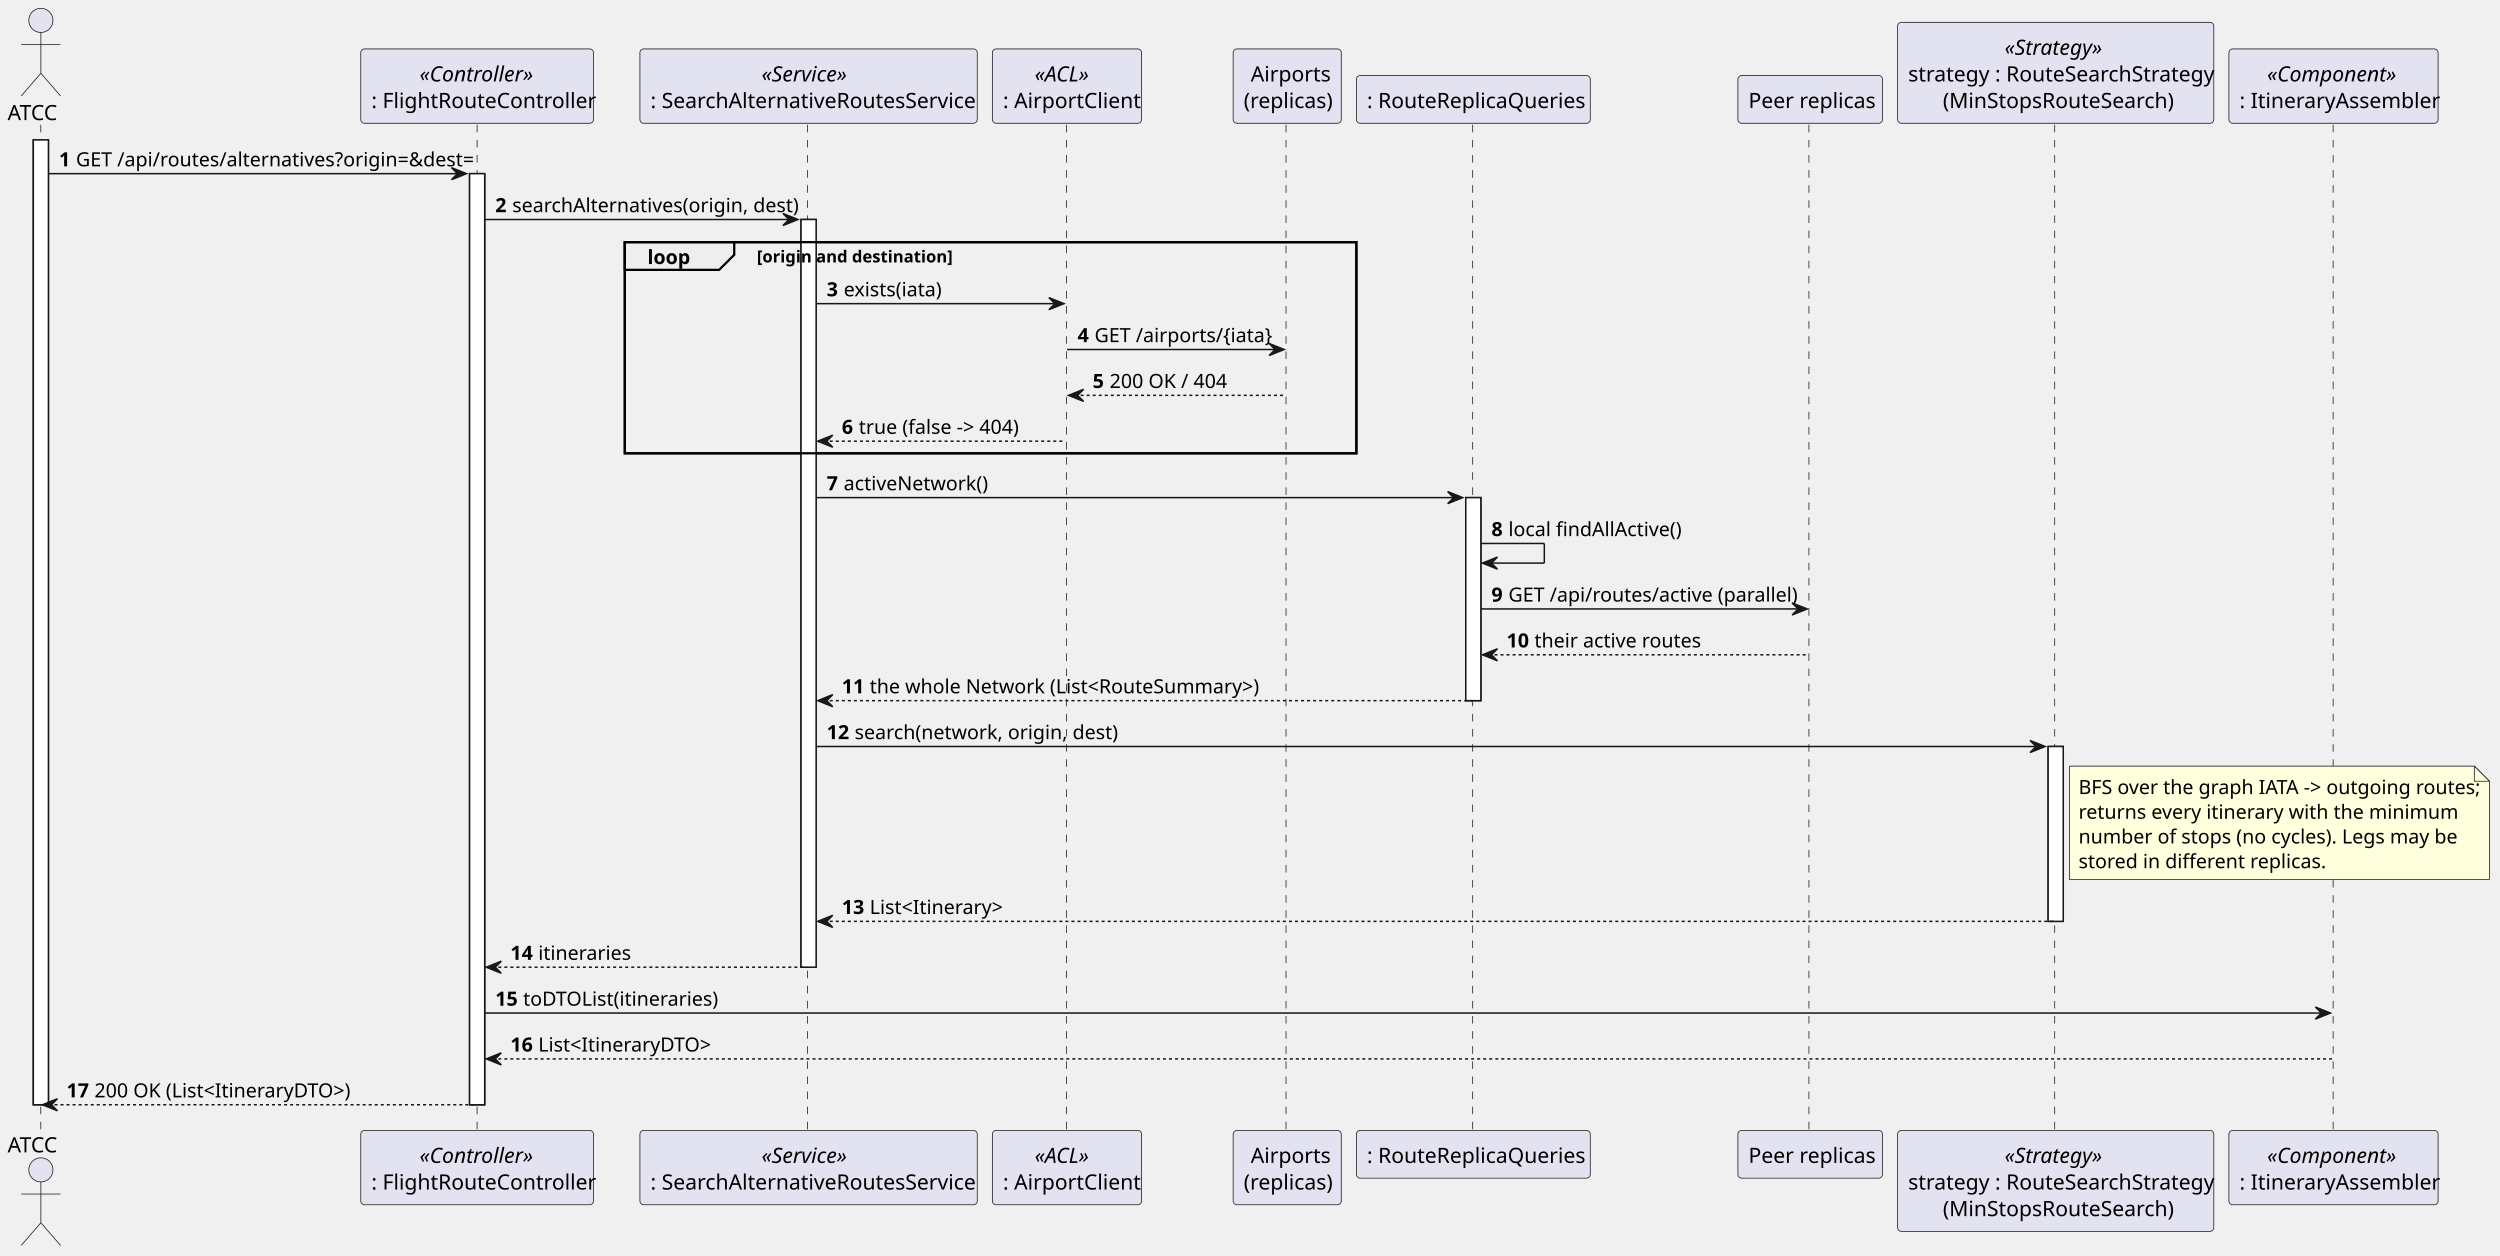
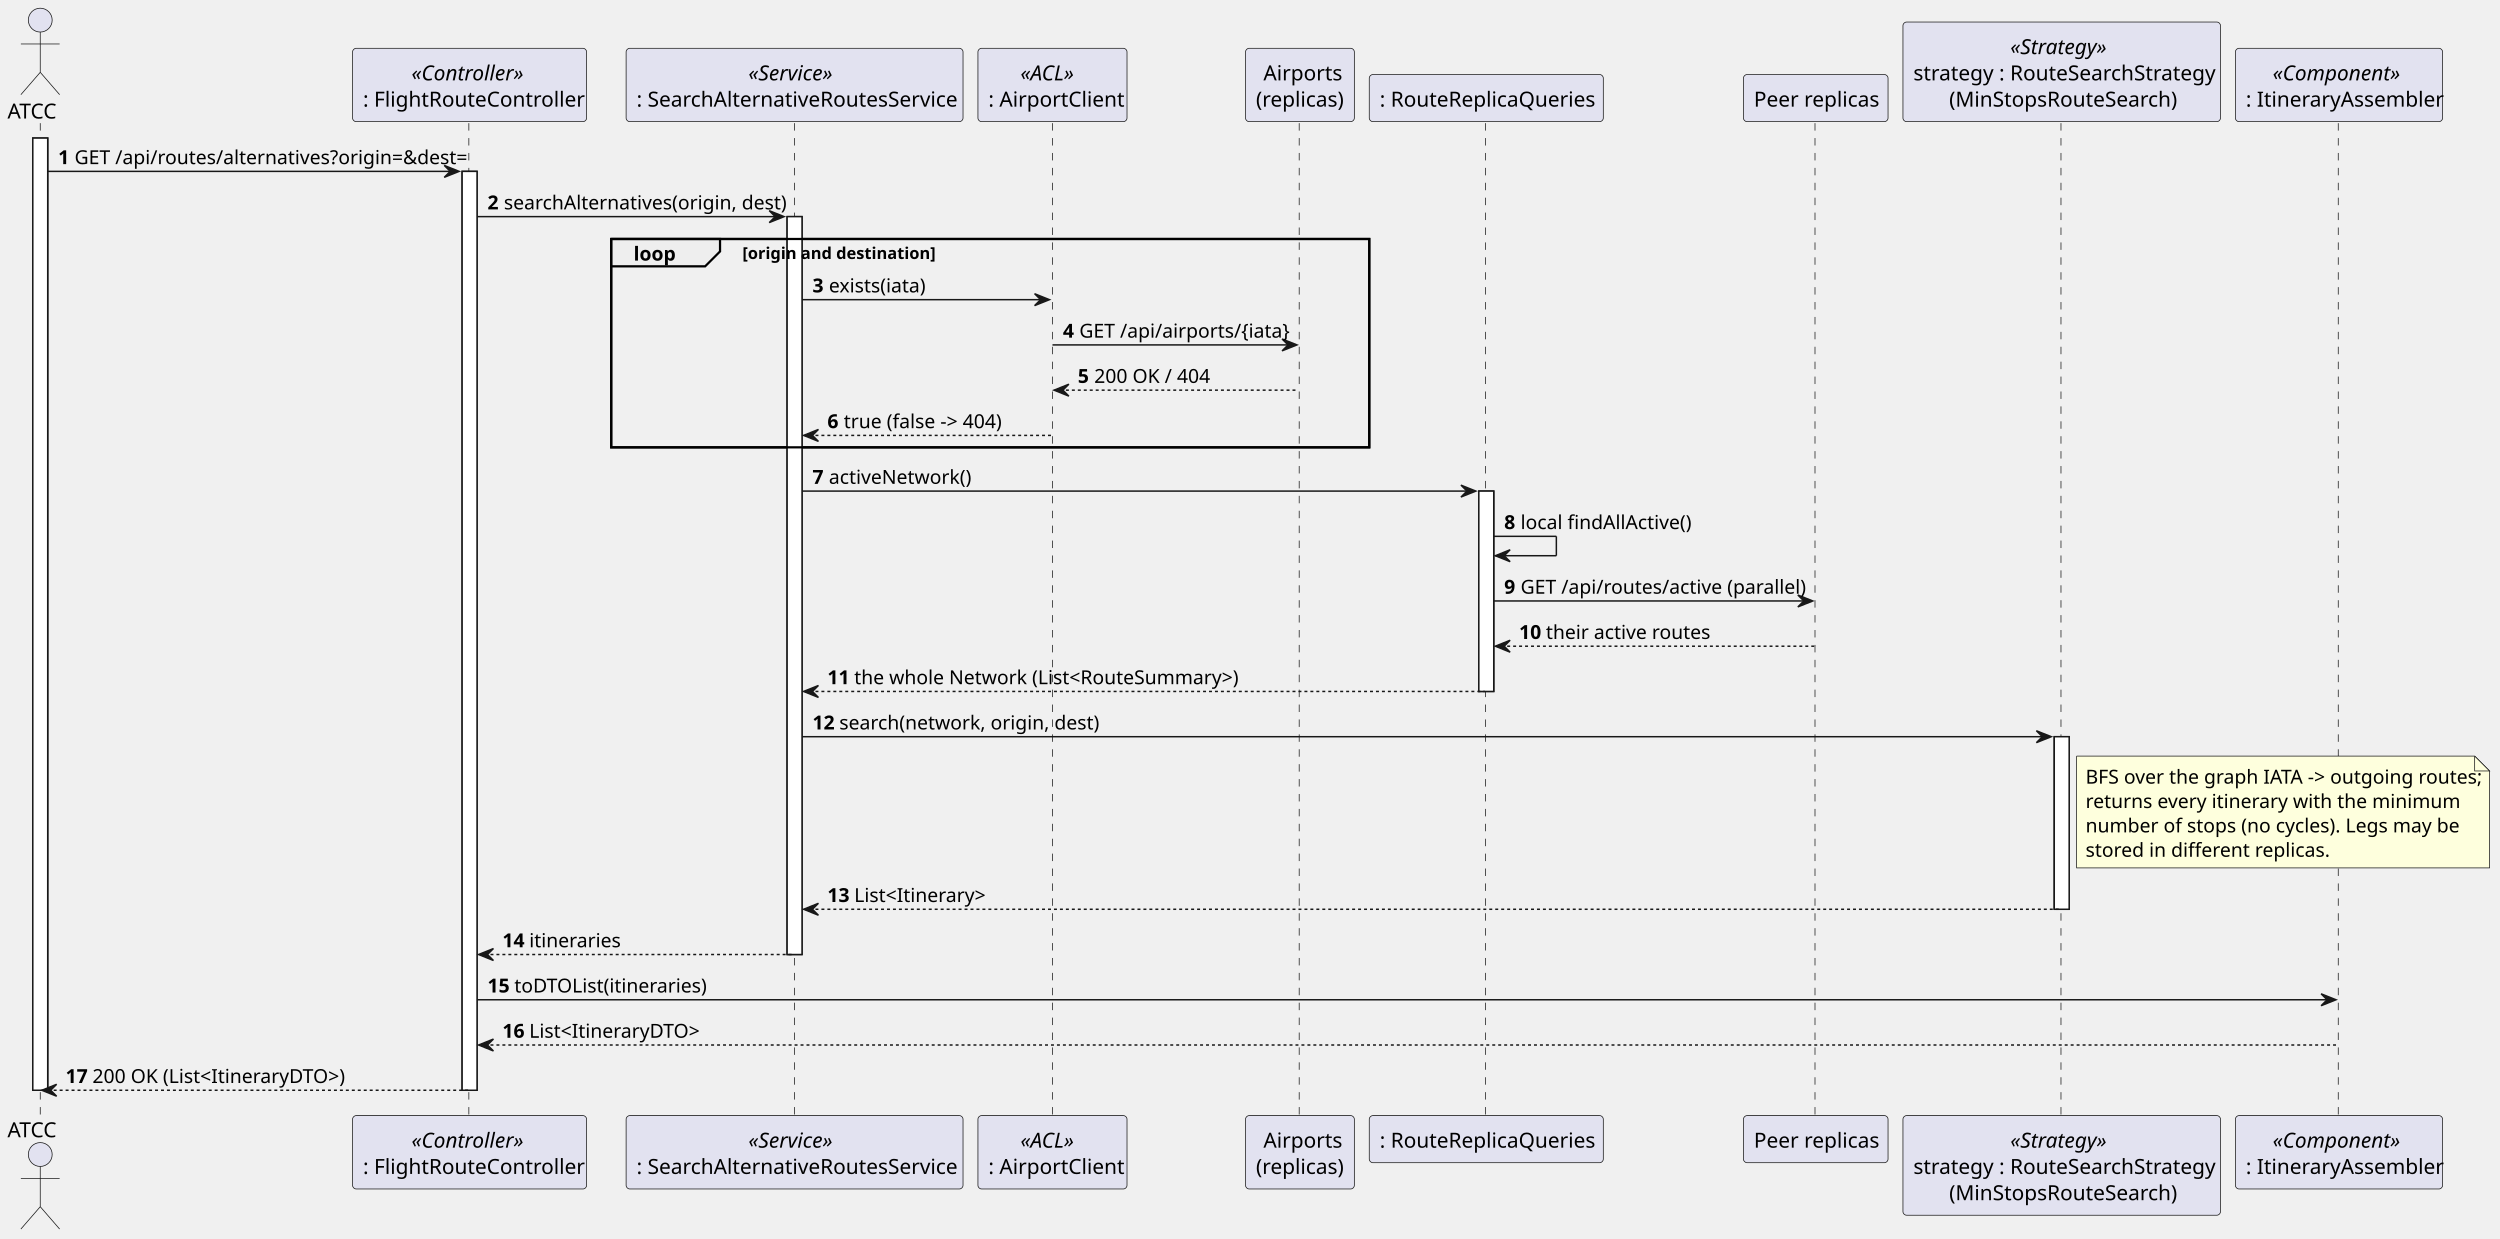
- <svg xmlns="http://www.w3.org/2000/svg" contentStyleType="text/css" data-diagram-type="SEQUENCE" height="831px" preserveAspectRatio="none" style="width:1655px;height:831px;background:#FFFFFF;" version="1.1" viewBox="0 0 1655 831" width="1655px" zoomAndPan="magnify">
+ <svg xmlns="http://www.w3.org/2000/svg" contentStyleType="text/css" height="831px" preserveAspectRatio="none" style="width:1677px;height:831px;background:#FFFFFF;" version="1.1" viewBox="0 0 1677 831" width="1677px" zoomAndPan="magnify">
  <defs />
  <g>
-     <g>
-       <rect fill="#FFFFFF" height="638.734" style="stroke:#181818;stroke-width:1;" width="10" x="22.055" y="92.609" />
-     </g>
-     <g>
-       <rect fill="#FFFFFF" height="616.383" style="stroke:#181818;stroke-width:1;" width="10" x="310.866" y="114.961" />
-     </g>
-     <g>
-       <rect fill="#FFFFFF" height="494.977" style="stroke:#181818;stroke-width:1;" width="10" x="530.284" y="145.312" />
-     </g>
-     <g>
-       <rect fill="#FFFFFF" height="134.406" style="stroke:#181818;stroke-width:1;" width="10" x="970.336" y="329.422" />
-     </g>
-     <g>
-       <rect fill="#FFFFFF" height="115.758" style="stroke:#181818;stroke-width:1;" width="10" x="1355.873" y="494.18" />
-     </g>
-     <rect fill="none" height="139.758" style="stroke:#000000;stroke-width:1.5;" width="484.29" x="413.622" y="160.312" />
-     <g>
-       <rect fill="#000000" fill-opacity="0" height="666.734" width="8" x="23.055" y="82.609" />
-       <line style="stroke:#181818;stroke-width:0.5;stroke-dasharray:5,5;" x1="27" x2="27" y1="82.609" y2="749.344" />
-     </g>
-     <g>
-       <rect fill="#000000" fill-opacity="0" height="666.734" width="8" x="311.866" y="82.609" />
-       <line style="stroke:#181818;stroke-width:0.5;stroke-dasharray:5,5;" x1="315.835" x2="315.835" y1="82.609" y2="749.344" />
-     </g>
-     <g>
-       <rect fill="#000000" fill-opacity="0" height="666.734" width="8" x="531.284" y="82.609" />
-       <line style="stroke:#181818;stroke-width:0.5;stroke-dasharray:5,5;" x1="534.622" x2="534.622" y1="82.609" y2="749.344" />
-     </g>
-     <g>
-       <rect fill="#000000" fill-opacity="0" height="666.734" width="8" x="702.349" y="82.609" />
-       <line style="stroke:#181818;stroke-width:0.5;stroke-dasharray:5,5;" x1="705.945" x2="705.945" y1="82.609" y2="749.344" />
-     </g>
-     <g>
-       <rect fill="#000000" fill-opacity="0" height="666.734" width="8" x="848.129" y="82.609" />
-       <line style="stroke:#181818;stroke-width:0.5;stroke-dasharray:5,5;" x1="851.347" x2="851.347" y1="82.609" y2="749.344" />
-     </g>
-     <g>
-       <rect fill="#000000" fill-opacity="0" height="666.734" width="8" x="971.336" y="82.609" />
-       <line style="stroke:#181818;stroke-width:0.5;stroke-dasharray:5,5;" x1="974.912" x2="974.912" y1="82.609" y2="749.344" />
-     </g>
-     <g>
-       <rect fill="#000000" fill-opacity="0" height="666.734" width="8" x="1194.359" y="82.609" />
-       <line style="stroke:#181818;stroke-width:0.5;stroke-dasharray:5,5;" x1="1197.508" x2="1197.508" y1="82.609" y2="749.344" />
-     </g>
-     <g>
-       <rect fill="#000000" fill-opacity="0" height="666.734" width="8" x="1356.873" y="82.609" />
-       <line style="stroke:#181818;stroke-width:0.5;stroke-dasharray:5,5;" x1="1360.211" x2="1360.211" y1="82.609" y2="749.344" />
-     </g>
-     <g>
-       <rect fill="#000000" fill-opacity="0" height="666.734" width="8" x="1540.775" y="82.609" />
-       <line style="stroke:#181818;stroke-width:0.5;stroke-dasharray:5,5;" x1="1544.534" x2="1544.534" y1="82.609" y2="749.344" />
-     </g>
-     <g class="participant participant-head" data-participant="ATCC">
-       <text fill="#000000" font-family="sans-serif" font-size="14" lengthAdjust="spacing" textLength="38.11" x="5" y="79.533">ATCC</text>
-       <ellipse cx="27.055" cy="13.5" fill="#E2E2F0" rx="8" ry="8" style="stroke:#181818;stroke-width:0.5;" />
-       <path d="M27.055,21.5 L27.055,48.5 M14.055,29.5 L40.055,29.5 M27.055,48.5 L14.055,63.5 M27.055,48.5 L40.055,63.5" fill="none" style="stroke:#181818;stroke-width:0.5;" />
-     </g>
-     <g class="participant participant-tail" data-participant="ATCC">
-       <text fill="#000000" font-family="sans-serif" font-size="14" lengthAdjust="spacing" textLength="38.11" x="5" y="762.877">ATCC</text>
-       <ellipse cx="27.055" cy="774.453" fill="#E2E2F0" rx="8" ry="8" style="stroke:#181818;stroke-width:0.5;" />
-       <path d="M27.055,782.453 L27.055,809.453 M14.055,790.453 L40.055,790.453 M27.055,809.453 L14.055,824.453 M27.055,809.453 L40.055,824.453" fill="none" style="stroke:#181818;stroke-width:0.5;" />
-     </g>
-     <g class="participant participant-head" data-participant="Ctrl">
-       <rect fill="#E2E2F0" height="49.219" rx="2.5" ry="2.5" style="stroke:#181818;stroke-width:0.5;" width="154.061" x="238.835" y="32.391" />
-       <text fill="#000000" font-family="sans-serif" font-size="14" font-style="italic" lengthAdjust="spacing" textLength="76.262" x="277.735" y="53.924">«Controller»</text>
-       <text fill="#000000" font-family="sans-serif" font-size="14" lengthAdjust="spacing" textLength="140.061" x="245.835" y="71.533">: FlightRouteController</text>
-     </g>
-     <g class="participant participant-tail" data-participant="Ctrl">
-       <rect fill="#E2E2F0" height="49.219" rx="2.5" ry="2.5" style="stroke:#181818;stroke-width:0.5;" width="154.061" x="238.835" y="748.344" />
-       <text fill="#000000" font-family="sans-serif" font-size="14" font-style="italic" lengthAdjust="spacing" textLength="76.262" x="277.735" y="769.877">«Controller»</text>
-       <text fill="#000000" font-family="sans-serif" font-size="14" lengthAdjust="spacing" textLength="140.061" x="245.835" y="787.486">: FlightRouteController</text>
-     </g>
-     <g class="participant participant-head" data-participant="Service">
-       <rect fill="#E2E2F0" height="49.219" rx="2.5" ry="2.5" style="stroke:#181818;stroke-width:0.5;" width="223.323" x="423.622" y="32.391" />
-       <text fill="#000000" font-family="sans-serif" font-size="14" font-style="italic" lengthAdjust="spacing" textLength="62.255" x="504.156" y="53.924">«Service»</text>
-       <text fill="#000000" font-family="sans-serif" font-size="14" lengthAdjust="spacing" textLength="209.323" x="430.622" y="71.533">: SearchAlternativeRoutesService</text>
-     </g>
-     <g class="participant participant-tail" data-participant="Service">
-       <rect fill="#E2E2F0" height="49.219" rx="2.5" ry="2.5" style="stroke:#181818;stroke-width:0.5;" width="223.323" x="423.622" y="748.344" />
-       <text fill="#000000" font-family="sans-serif" font-size="14" font-style="italic" lengthAdjust="spacing" textLength="62.255" x="504.156" y="769.877">«Service»</text>
-       <text fill="#000000" font-family="sans-serif" font-size="14" lengthAdjust="spacing" textLength="209.323" x="430.622" y="787.486">: SearchAlternativeRoutesService</text>
-     </g>
-     <g class="participant participant-head" data-participant="ApClient">
-       <rect fill="#E2E2F0" height="49.219" rx="2.5" ry="2.5" style="stroke:#181818;stroke-width:0.5;" width="98.807" x="656.945" y="32.391" />
-       <text fill="#000000" font-family="sans-serif" font-size="14" font-style="italic" lengthAdjust="spacing" textLength="42.807" x="684.945" y="53.924">«ACL»</text>
-       <text fill="#000000" font-family="sans-serif" font-size="14" lengthAdjust="spacing" textLength="84.807" x="663.945" y="71.533">: AirportClient</text>
-     </g>
-     <g class="participant participant-tail" data-participant="ApClient">
-       <rect fill="#E2E2F0" height="49.219" rx="2.5" ry="2.5" style="stroke:#181818;stroke-width:0.5;" width="98.807" x="656.945" y="748.344" />
-       <text fill="#000000" font-family="sans-serif" font-size="14" font-style="italic" lengthAdjust="spacing" textLength="42.807" x="684.945" y="769.877">«ACL»</text>
-       <text fill="#000000" font-family="sans-serif" font-size="14" lengthAdjust="spacing" textLength="84.807" x="663.945" y="787.486">: AirportClient</text>
-     </g>
-     <g class="participant participant-head" data-participant="AP">
-       <rect fill="#E2E2F0" height="49.219" rx="2.5" ry="2.5" style="stroke:#181818;stroke-width:0.5;" width="71.565" x="816.347" y="32.391" />
-       <text fill="#000000" font-family="sans-serif" font-size="14" lengthAdjust="spacing" textLength="48.234" x="828.012" y="53.924">Airports</text>
-       <text fill="#000000" font-family="sans-serif" font-size="14" lengthAdjust="spacing" textLength="57.565" x="823.347" y="71.533">(replicas)</text>
-     </g>
-     <g class="participant participant-tail" data-participant="AP">
-       <rect fill="#E2E2F0" height="49.219" rx="2.5" ry="2.5" style="stroke:#181818;stroke-width:0.5;" width="71.565" x="816.347" y="748.344" />
-       <text fill="#000000" font-family="sans-serif" font-size="14" lengthAdjust="spacing" textLength="48.234" x="828.012" y="769.877">Airports</text>
-       <text fill="#000000" font-family="sans-serif" font-size="14" lengthAdjust="spacing" textLength="57.565" x="823.347" y="787.486">(replicas)</text>
-     </g>
-     <g class="participant participant-head" data-participant="Routes">
-       <rect fill="#E2E2F0" height="31.609" rx="2.5" ry="2.5" style="stroke:#181818;stroke-width:0.5;" width="154.848" x="897.912" y="50" />
-       <text fill="#000000" font-family="sans-serif" font-size="14" lengthAdjust="spacing" textLength="140.848" x="904.912" y="71.533">: RouteReplicaQueries</text>
-     </g>
-     <g class="participant participant-tail" data-participant="Routes">
-       <rect fill="#E2E2F0" height="31.609" rx="2.5" ry="2.5" style="stroke:#181818;stroke-width:0.5;" width="154.848" x="897.912" y="748.344" />
-       <text fill="#000000" font-family="sans-serif" font-size="14" lengthAdjust="spacing" textLength="140.848" x="904.912" y="769.877">: RouteReplicaQueries</text>
-     </g>
-     <g class="participant participant-head" data-participant="Peers">
-       <rect fill="#E2E2F0" height="31.609" rx="2.5" ry="2.5" style="stroke:#181818;stroke-width:0.5;" width="95.703" x="1150.508" y="50" />
-       <text fill="#000000" font-family="sans-serif" font-size="14" lengthAdjust="spacing" textLength="81.703" x="1157.508" y="71.533">Peer replicas</text>
-     </g>
-     <g class="participant participant-tail" data-participant="Peers">
-       <rect fill="#E2E2F0" height="31.609" rx="2.5" ry="2.5" style="stroke:#181818;stroke-width:0.5;" width="95.703" x="1150.508" y="748.344" />
-       <text fill="#000000" font-family="sans-serif" font-size="14" lengthAdjust="spacing" textLength="81.703" x="1157.508" y="769.877">Peer replicas</text>
-     </g>
-     <g class="participant participant-head" data-participant="Strategy">
-       <rect fill="#E2E2F0" height="66.828" rx="2.5" ry="2.5" style="stroke:#181818;stroke-width:0.5;" width="209.323" x="1256.211" y="14.781" />
-       <text fill="#000000" font-family="sans-serif" font-size="14" font-style="italic" lengthAdjust="spacing" textLength="67.71" x="1327.018" y="36.315">«Strategy»</text>
-       <text fill="#000000" font-family="sans-serif" font-size="14" lengthAdjust="spacing" textLength="195.323" x="1263.211" y="53.924">strategy : RouteSearchStrategy</text>
-       <text fill="#000000" font-family="sans-serif" font-size="14" lengthAdjust="spacing" textLength="149.399" x="1286.173" y="71.533">(MinStopsRouteSearch)</text>
-     </g>
-     <g class="participant participant-tail" data-participant="Strategy">
-       <rect fill="#E2E2F0" height="66.828" rx="2.5" ry="2.5" style="stroke:#181818;stroke-width:0.5;" width="209.323" x="1256.211" y="748.344" />
-       <text fill="#000000" font-family="sans-serif" font-size="14" font-style="italic" lengthAdjust="spacing" textLength="67.71" x="1327.018" y="769.877">«Strategy»</text>
-       <text fill="#000000" font-family="sans-serif" font-size="14" lengthAdjust="spacing" textLength="195.323" x="1263.211" y="787.486">strategy : RouteSearchStrategy</text>
-       <text fill="#000000" font-family="sans-serif" font-size="14" lengthAdjust="spacing" textLength="149.399" x="1286.173" y="805.096">(MinStopsRouteSearch)</text>
-     </g>
-     <g class="participant participant-head" data-participant="Assembler">
-       <rect fill="#E2E2F0" height="49.219" rx="2.5" ry="2.5" style="stroke:#181818;stroke-width:0.5;" width="138.482" x="1475.534" y="32.391" />
-       <text fill="#000000" font-family="sans-serif" font-size="14" font-style="italic" lengthAdjust="spacing" textLength="87.951" x="1500.8" y="53.924">«Component»</text>
-       <text fill="#000000" font-family="sans-serif" font-size="14" lengthAdjust="spacing" textLength="124.482" x="1482.534" y="71.533">: ItineraryAssembler</text>
-     </g>
-     <g class="participant participant-tail" data-participant="Assembler">
-       <rect fill="#E2E2F0" height="49.219" rx="2.5" ry="2.5" style="stroke:#181818;stroke-width:0.5;" width="138.482" x="1475.534" y="748.344" />
-       <text fill="#000000" font-family="sans-serif" font-size="14" font-style="italic" lengthAdjust="spacing" textLength="87.951" x="1500.8" y="769.877">«Component»</text>
-       <text fill="#000000" font-family="sans-serif" font-size="14" lengthAdjust="spacing" textLength="124.482" x="1482.534" y="787.486">: ItineraryAssembler</text>
-     </g>
-     <g>
-       <rect fill="#FFFFFF" height="638.734" style="stroke:#181818;stroke-width:1;" width="10" x="22.055" y="92.609" />
-     </g>
-     <g>
-       <rect fill="#FFFFFF" height="616.383" style="stroke:#181818;stroke-width:1;" width="10" x="310.866" y="114.961" />
-     </g>
-     <g>
-       <rect fill="#FFFFFF" height="494.977" style="stroke:#181818;stroke-width:1;" width="10" x="530.284" y="145.312" />
-     </g>
-     <g>
-       <rect fill="#FFFFFF" height="134.406" style="stroke:#181818;stroke-width:1;" width="10" x="970.336" y="329.422" />
-     </g>
-     <g>
-       <rect fill="#FFFFFF" height="115.758" style="stroke:#181818;stroke-width:1;" width="10" x="1355.873" y="494.18" />
-     </g>
-     <g class="message" data-participant-1="ATCC" data-participant-2="Ctrl">
-       <polygon fill="#181818" points="298.866,110.961,308.866,114.961,298.866,118.961,302.866,114.961" style="stroke:#181818;stroke-width:1;" />
-       <line style="stroke:#181818;stroke-width:1;" x1="32.055" x2="304.866" y1="114.961" y2="114.961" />
-       <text fill="#000000" font-family="sans-serif" font-size="13" font-weight="bold" lengthAdjust="spacing" textLength="7.23" x="39.055" y="110.105">1</text>
-       <text fill="#000000" font-family="sans-serif" font-size="13" lengthAdjust="spacing" textLength="248.581" x="50.285" y="110.105">GET /api/routes/alternatives?origin=&amp;dest=</text>
-     </g>
-     <g class="message" data-participant-1="Ctrl" data-participant-2="Service">
-       <polygon fill="#181818" points="518.284,141.312,528.284,145.312,518.284,149.312,522.284,145.312" style="stroke:#181818;stroke-width:1;" />
-       <line style="stroke:#181818;stroke-width:1;" x1="320.866" x2="524.284" y1="145.312" y2="145.312" />
-       <text fill="#000000" font-family="sans-serif" font-size="13" font-weight="bold" lengthAdjust="spacing" textLength="7.23" x="327.866" y="140.456">2</text>
-       <text fill="#000000" font-family="sans-serif" font-size="13" lengthAdjust="spacing" textLength="179.188" x="339.096" y="140.456">searchAlternatives(origin, dest)</text>
-     </g>
-     <path d="M413.622,160.312 L486.057,160.312 L486.057,168.664 L476.057,178.664 L413.622,178.664 L413.622,160.312" fill="#EEEEEE" style="stroke:#000000;stroke-width:1.5;" />
-     <rect fill="none" height="139.758" style="stroke:#000000;stroke-width:1.5;" width="484.29" x="413.622" y="160.312" />
-     <text fill="#000000" font-family="sans-serif" font-size="13" font-weight="bold" lengthAdjust="spacing" textLength="27.435" x="428.622" y="174.808">loop</text>
-     <text fill="#000000" font-family="sans-serif" font-size="11" font-weight="bold" lengthAdjust="spacing" textLength="122.214" x="501.057" y="173.731">[origin and destination]</text>
-     <g class="message" data-participant-1="Service" data-participant-2="ApClient">
-       <polygon fill="#181818" points="694.349,197.016,704.349,201.016,694.349,205.016,698.349,201.016" style="stroke:#181818;stroke-width:1;" />
-       <line style="stroke:#181818;stroke-width:1;" x1="540.284" x2="700.349" y1="201.016" y2="201.016" />
-       <text fill="#000000" font-family="sans-serif" font-size="13" font-weight="bold" lengthAdjust="spacing" textLength="7.23" x="547.284" y="196.159">3</text>
-       <text fill="#000000" font-family="sans-serif" font-size="13" lengthAdjust="spacing" textLength="62.848" x="558.514" y="196.159">exists(iata)</text>
-     </g>
-     <g class="message" data-participant-1="ApClient" data-participant-2="AP">
-       <polygon fill="#181818" points="840.129,227.367,850.129,231.367,840.129,235.367,844.129,231.367" style="stroke:#181818;stroke-width:1;" />
-       <line style="stroke:#181818;stroke-width:1;" x1="706.349" x2="846.129" y1="231.367" y2="231.367" />
-       <text fill="#000000" font-family="sans-serif" font-size="13" font-weight="bold" lengthAdjust="spacing" textLength="7.23" x="713.349" y="226.511">4</text>
-       <text fill="#000000" font-family="sans-serif" font-size="13" lengthAdjust="spacing" textLength="110.551" x="724.579" y="226.511">GET /airports/{iata}</text>
-     </g>
-     <g class="message" data-participant-1="AP" data-participant-2="ApClient">
-       <polygon fill="#181818" points="717.349,257.719,707.349,261.719,717.349,265.719,713.349,261.719" style="stroke:#181818;stroke-width:1;" />
-       <line style="stroke:#181818;stroke-width:1;stroke-dasharray:2,2;" x1="711.349" x2="851.129" y1="261.719" y2="261.719" />
-       <text fill="#000000" font-family="sans-serif" font-size="13" font-weight="bold" lengthAdjust="spacing" textLength="7.23" x="723.349" y="256.862">5</text>
-       <text fill="#000000" font-family="sans-serif" font-size="13" lengthAdjust="spacing" textLength="76.61" x="734.579" y="256.862">200 OK / 404</text>
-     </g>
-     <g class="message" data-participant-1="ApClient" data-participant-2="Service">
-       <polygon fill="#181818" points="551.284,288.07,541.284,292.07,551.284,296.07,547.284,292.07" style="stroke:#181818;stroke-width:1;" />
-       <line style="stroke:#181818;stroke-width:1;stroke-dasharray:2,2;" x1="545.284" x2="705.349" y1="292.07" y2="292.07" />
-       <text fill="#000000" font-family="sans-serif" font-size="13" font-weight="bold" lengthAdjust="spacing" textLength="7.23" x="557.284" y="287.214">6</text>
-       <text fill="#000000" font-family="sans-serif" font-size="13" lengthAdjust="spacing" textLength="102.965" x="568.514" y="287.214">true (false -&gt; 404)</text>
-     </g>
-     <g class="message" data-participant-1="Service" data-participant-2="Routes">
-       <polygon fill="#181818" points="958.336,325.422,968.336,329.422,958.336,333.422,962.336,329.422" style="stroke:#181818;stroke-width:1;" />
-       <line style="stroke:#181818;stroke-width:1;" x1="540.284" x2="964.336" y1="329.422" y2="329.422" />
-       <text fill="#000000" font-family="sans-serif" font-size="13" font-weight="bold" lengthAdjust="spacing" textLength="7.23" x="547.284" y="324.565">7</text>
-       <text fill="#000000" font-family="sans-serif" font-size="13" lengthAdjust="spacing" textLength="90.295" x="558.514" y="324.565">activeNetwork()</text>
-     </g>
-     <g class="message" data-participant-1="Routes" data-participant-2="Routes">
-       <line style="stroke:#181818;stroke-width:1;" x1="980.336" x2="1022.336" y1="359.773" y2="359.773" />
-       <line style="stroke:#181818;stroke-width:1;" x1="1022.336" x2="1022.336" y1="359.773" y2="372.773" />
-       <line style="stroke:#181818;stroke-width:1;" x1="981.336" x2="1022.336" y1="372.773" y2="372.773" />
-       <polygon fill="#181818" points="991.336,368.773,981.336,372.773,991.336,376.773,987.336,372.773" style="stroke:#181818;stroke-width:1;" />
-       <text fill="#000000" font-family="sans-serif" font-size="13" font-weight="bold" lengthAdjust="spacing" textLength="7.23" x="987.336" y="354.917">8</text>
-       <text fill="#000000" font-family="sans-serif" font-size="13" lengthAdjust="spacing" textLength="109.814" x="998.566" y="354.917">local findAllActive()</text>
-     </g>
-     <g class="message" data-participant-1="Routes" data-participant-2="Peers">
-       <polygon fill="#181818" points="1186.359,399.125,1196.359,403.125,1186.359,407.125,1190.359,403.125" style="stroke:#181818;stroke-width:1;" />
-       <line style="stroke:#181818;stroke-width:1;" x1="980.336" x2="1192.359" y1="403.125" y2="403.125" />
-       <text fill="#000000" font-family="sans-serif" font-size="13" font-weight="bold" lengthAdjust="spacing" textLength="7.23" x="987.336" y="398.269">9</text>
-       <text fill="#000000" font-family="sans-serif" font-size="13" lengthAdjust="spacing" textLength="182.793" x="998.566" y="398.269">GET /api/routes/active (parallel)</text>
-     </g>
-     <g class="message" data-participant-1="Peers" data-participant-2="Routes">
-       <polygon fill="#181818" points="991.336,429.477,981.336,433.477,991.336,437.477,987.336,433.477" style="stroke:#181818;stroke-width:1;" />
-       <line style="stroke:#181818;stroke-width:1;stroke-dasharray:2,2;" x1="985.336" x2="1197.359" y1="433.477" y2="433.477" />
-       <text fill="#000000" font-family="sans-serif" font-size="13" font-weight="bold" lengthAdjust="spacing" textLength="14.46" x="997.336" y="428.62">10</text>
-       <text fill="#000000" font-family="sans-serif" font-size="13" lengthAdjust="spacing" textLength="102.603" x="1015.796" y="428.62">their active routes</text>
-     </g>
-     <g class="message" data-participant-1="Routes" data-participant-2="Service">
-       <polygon fill="#181818" points="551.284,459.828,541.284,463.828,551.284,467.828,547.284,463.828" style="stroke:#181818;stroke-width:1;" />
-       <line style="stroke:#181818;stroke-width:1;stroke-dasharray:2,2;" x1="545.284" x2="974.336" y1="463.828" y2="463.828" />
-       <text fill="#000000" font-family="sans-serif" font-size="13" font-weight="bold" lengthAdjust="spacing" textLength="14.46" x="557.284" y="458.972">11</text>
-       <text fill="#000000" font-family="sans-serif" font-size="13" lengthAdjust="spacing" textLength="244.931" x="575.744" y="458.972">the whole Network (List&lt;RouteSummary&gt;)</text>
-     </g>
-     <g class="message" data-participant-1="Service" data-participant-2="Strategy">
-       <polygon fill="#181818" points="1343.873,490.18,1353.873,494.18,1343.873,498.18,1347.873,494.18" style="stroke:#181818;stroke-width:1;" />
-       <line style="stroke:#181818;stroke-width:1;" x1="540.284" x2="1349.873" y1="494.18" y2="494.18" />
-       <text fill="#000000" font-family="sans-serif" font-size="13" font-weight="bold" lengthAdjust="spacing" textLength="14.46" x="547.284" y="489.323">12</text>
-       <text fill="#000000" font-family="sans-serif" font-size="13" lengthAdjust="spacing" textLength="164.011" x="565.744" y="489.323">search(network, origin, dest)</text>
-     </g>
-     <path d="M1370,507.18 L1370,582.18 L1648,582.18 L1648,517.18 L1638,507.18 L1370,507.18" fill="#FEFFDD" style="stroke:#181818;stroke-width:0.5;" />
-     <path d="M1638,507.18 L1638,517.18 L1648,517.18 L1638,507.18" fill="#FEFFDD" style="stroke:#181818;stroke-width:0.5;" />
-     <text fill="#000000" font-family="sans-serif" font-size="13" lengthAdjust="spacing" textLength="257.613" x="1376" y="525.675">BFS over the graph IATA -&gt; outgoing routes;</text>
-     <text fill="#000000" font-family="sans-serif" font-size="13" lengthAdjust="spacing" textLength="230.458" x="1376" y="542.026">returns every itinerary with the minimum</text>
-     <text fill="#000000" font-family="sans-serif" font-size="13" lengthAdjust="spacing" textLength="241.332" x="1376" y="558.378">number of stops (no cycles). Legs may be</text>
-     <text fill="#000000" font-family="sans-serif" font-size="13" lengthAdjust="spacing" textLength="152.464" x="1376" y="574.73">stored in different replicas.</text>
-     <g class="message" data-participant-1="Strategy" data-participant-2="Service">
-       <polygon fill="#181818" points="551.284,605.938,541.284,609.938,551.284,613.938,547.284,609.938" style="stroke:#181818;stroke-width:1;" />
-       <line style="stroke:#181818;stroke-width:1;stroke-dasharray:2,2;" x1="545.284" x2="1359.873" y1="609.938" y2="609.938" />
-       <text fill="#000000" font-family="sans-serif" font-size="13" font-weight="bold" lengthAdjust="spacing" textLength="14.46" x="557.284" y="605.081">13</text>
-       <text fill="#000000" font-family="sans-serif" font-size="13" lengthAdjust="spacing" textLength="82.374" x="575.744" y="605.081">List&lt;Itinerary&gt;</text>
-     </g>
-     <g class="message" data-participant-1="Service" data-participant-2="Ctrl">
-       <polygon fill="#181818" points="331.866,636.289,321.866,640.289,331.866,644.289,327.866,640.289" style="stroke:#181818;stroke-width:1;" />
-       <line style="stroke:#181818;stroke-width:1;stroke-dasharray:2,2;" x1="325.866" x2="534.284" y1="640.289" y2="640.289" />
-       <text fill="#000000" font-family="sans-serif" font-size="13" font-weight="bold" lengthAdjust="spacing" textLength="14.46" x="337.866" y="635.433">14</text>
-       <text fill="#000000" font-family="sans-serif" font-size="13" lengthAdjust="spacing" textLength="56.355" x="356.326" y="635.433">itineraries</text>
-     </g>
-     <g class="message" data-participant-1="Ctrl" data-participant-2="Assembler">
-       <polygon fill="#181818" points="1532.775,666.641,1542.775,670.641,1532.775,674.641,1536.775,670.641" style="stroke:#181818;stroke-width:1;" />
-       <line style="stroke:#181818;stroke-width:1;" x1="320.866" x2="1538.775" y1="670.641" y2="670.641" />
-       <text fill="#000000" font-family="sans-serif" font-size="13" font-weight="bold" lengthAdjust="spacing" textLength="14.46" x="327.866" y="665.784">15</text>
-       <text fill="#000000" font-family="sans-serif" font-size="13" lengthAdjust="spacing" textLength="123.525" x="346.326" y="665.784">toDTOList(itineraries)</text>
-     </g>
-     <g class="message" data-participant-1="Assembler" data-participant-2="Ctrl">
-       <polygon fill="#181818" points="331.866,696.992,321.866,700.992,331.866,704.992,327.866,700.992" style="stroke:#181818;stroke-width:1;" />
-       <line style="stroke:#181818;stroke-width:1;stroke-dasharray:2,2;" x1="325.866" x2="1543.775" y1="700.992" y2="700.992" />
-       <text fill="#000000" font-family="sans-serif" font-size="13" font-weight="bold" lengthAdjust="spacing" textLength="14.46" x="337.866" y="696.136">16</text>
-       <text fill="#000000" font-family="sans-serif" font-size="13" lengthAdjust="spacing" textLength="109.814" x="356.326" y="696.136">List&lt;ItineraryDTO&gt;</text>
-     </g>
-     <g class="message" data-participant-1="Ctrl" data-participant-2="ATCC">
-       <polygon fill="#181818" points="38.055,727.344,28.055,731.344,38.055,735.344,34.055,731.344" style="stroke:#181818;stroke-width:1;" />
-       <line style="stroke:#181818;stroke-width:1;stroke-dasharray:2,2;" x1="32.055" x2="314.866" y1="731.344" y2="731.344" />
-       <text fill="#000000" font-family="sans-serif" font-size="13" font-weight="bold" lengthAdjust="spacing" textLength="14.46" x="44.055" y="726.487">17</text>
-       <text fill="#000000" font-family="sans-serif" font-size="13" lengthAdjust="spacing" textLength="166.169" x="62.515" y="726.487">200 OK (List&lt;ItineraryDTO&gt;)</text>
-     </g>
+     <rect fill="#FFFFFF" height="638.734" style="stroke:#181818;stroke-width:1.0;" width="10" x="22" y="92.609" />
+     <rect fill="#FFFFFF" height="616.383" style="stroke:#181818;stroke-width:1.0;" width="10" x="310" y="114.961" />
+     <rect fill="#FFFFFF" height="494.977" style="stroke:#181818;stroke-width:1.0;" width="10" x="528" y="145.312" />
+     <rect fill="#FFFFFF" height="134.406" style="stroke:#181818;stroke-width:1.0;" width="10" x="992" y="329.422" />
+     <rect fill="#FFFFFF" height="115.758" style="stroke:#181818;stroke-width:1.0;" width="10" x="1378" y="494.18" />
+     <rect fill="none" height="139.758" style="stroke:#000000;stroke-width:1.5;" width="508.5" x="410" y="160.312" />
+     <line style="stroke:#181818;stroke-width:0.5;stroke-dasharray:5.0,5.0;" x1="27" x2="27" y1="82.609" y2="749.344" />
+     <line style="stroke:#181818;stroke-width:0.5;stroke-dasharray:5.0,5.0;" x1="314.5" x2="314.5" y1="82.609" y2="749.344" />
+     <line style="stroke:#181818;stroke-width:0.5;stroke-dasharray:5.0,5.0;" x1="533" x2="533" y1="82.609" y2="749.344" />
+     <line style="stroke:#181818;stroke-width:0.5;stroke-dasharray:5.0,5.0;" x1="706" x2="706" y1="82.609" y2="749.344" />
+     <line style="stroke:#181818;stroke-width:0.5;stroke-dasharray:5.0,5.0;" x1="871.5" x2="871.5" y1="82.609" y2="749.344" />
+     <line style="stroke:#181818;stroke-width:0.5;stroke-dasharray:5.0,5.0;" x1="996.5" x2="996.5" y1="82.609" y2="749.344" />
+     <line style="stroke:#181818;stroke-width:0.5;stroke-dasharray:5.0,5.0;" x1="1217.5" x2="1217.5" y1="82.609" y2="749.344" />
+     <line style="stroke:#181818;stroke-width:0.5;stroke-dasharray:5.0,5.0;" x1="1382.5" x2="1382.5" y1="82.609" y2="749.344" />
+     <line style="stroke:#181818;stroke-width:0.5;stroke-dasharray:5.0,5.0;" x1="1568.5" x2="1568.5" y1="82.609" y2="749.344" />
+     <text fill="#000000" font-family="sans-serif" font-size="14" lengthAdjust="spacing" textLength="38" x="5" y="79.533">ATCC</text>
+     <ellipse cx="27" cy="13.5" fill="#E2E2F0" rx="8" ry="8" style="stroke:#181818;stroke-width:0.5;" />
+     <path d="M27,21.5 L27,48.5 M14,29.5 L40,29.5 M27,48.5 L14,63.5 M27,48.5 L40,63.5 " fill="none" style="stroke:#181818;stroke-width:0.5;" />
+     <text fill="#000000" font-family="sans-serif" font-size="14" lengthAdjust="spacing" textLength="38" x="5" y="762.877">ATCC</text>
+     <ellipse cx="27" cy="774.453" fill="#E2E2F0" rx="8" ry="8" style="stroke:#181818;stroke-width:0.5;" />
+     <path d="M27,782.453 L27,809.453 M14,790.453 L40,790.453 M27,809.453 L14,824.453 M27,809.453 L40,824.453 " fill="none" style="stroke:#181818;stroke-width:0.5;" />
+     <rect fill="#E2E2F0" height="49.219" rx="2.5" ry="2.5" style="stroke:#181818;stroke-width:0.5;" width="157" x="236.5" y="32.391" />
+     <text fill="#000000" font-family="sans-serif" font-size="14" font-style="italic" lengthAdjust="spacing" textLength="78" x="276" y="53.924">«Controller»</text>
+     <text fill="#000000" font-family="sans-serif" font-size="14" lengthAdjust="spacing" textLength="143" x="243.5" y="71.533">: FlightRouteController</text>
+     <rect fill="#E2E2F0" height="49.219" rx="2.5" ry="2.5" style="stroke:#181818;stroke-width:0.5;" width="157" x="236.5" y="748.344" />
+     <text fill="#000000" font-family="sans-serif" font-size="14" font-style="italic" lengthAdjust="spacing" textLength="78" x="276" y="769.877">«Controller»</text>
+     <text fill="#000000" font-family="sans-serif" font-size="14" lengthAdjust="spacing" textLength="143" x="243.5" y="787.486">: FlightRouteController</text>
+     <rect fill="#E2E2F0" height="49.219" rx="2.5" ry="2.5" style="stroke:#181818;stroke-width:0.5;" width="226" x="420" y="32.391" />
+     <text fill="#000000" font-family="sans-serif" font-size="14" font-style="italic" lengthAdjust="spacing" textLength="62" x="502" y="53.924">«Service»</text>
+     <text fill="#000000" font-family="sans-serif" font-size="14" lengthAdjust="spacing" textLength="212" x="427" y="71.533">: SearchAlternativeRoutesService</text>
+     <rect fill="#E2E2F0" height="49.219" rx="2.5" ry="2.5" style="stroke:#181818;stroke-width:0.5;" width="226" x="420" y="748.344" />
+     <text fill="#000000" font-family="sans-serif" font-size="14" font-style="italic" lengthAdjust="spacing" textLength="62" x="502" y="769.877">«Service»</text>
+     <text fill="#000000" font-family="sans-serif" font-size="14" lengthAdjust="spacing" textLength="212" x="427" y="787.486">: SearchAlternativeRoutesService</text>
+     <rect fill="#E2E2F0" height="49.219" rx="2.5" ry="2.5" style="stroke:#181818;stroke-width:0.5;" width="100" x="656" y="32.391" />
+     <text fill="#000000" font-family="sans-serif" font-size="14" font-style="italic" lengthAdjust="spacing" textLength="43" x="684.5" y="53.924">«ACL»</text>
+     <text fill="#000000" font-family="sans-serif" font-size="14" lengthAdjust="spacing" textLength="86" x="663" y="71.533">: AirportClient</text>
+     <rect fill="#E2E2F0" height="49.219" rx="2.5" ry="2.5" style="stroke:#181818;stroke-width:0.5;" width="100" x="656" y="748.344" />
+     <text fill="#000000" font-family="sans-serif" font-size="14" font-style="italic" lengthAdjust="spacing" textLength="43" x="684.5" y="769.877">«ACL»</text>
+     <text fill="#000000" font-family="sans-serif" font-size="14" lengthAdjust="spacing" textLength="86" x="663" y="787.486">: AirportClient</text>
+     <rect fill="#E2E2F0" height="49.219" rx="2.5" ry="2.5" style="stroke:#181818;stroke-width:0.5;" width="73" x="835.5" y="32.391" />
+     <text fill="#000000" font-family="sans-serif" font-size="14" lengthAdjust="spacing" textLength="49" x="847.5" y="53.924">Airports</text>
+     <text fill="#000000" font-family="sans-serif" font-size="14" lengthAdjust="spacing" textLength="59" x="842.5" y="71.533">(replicas)</text>
+     <rect fill="#E2E2F0" height="49.219" rx="2.5" ry="2.5" style="stroke:#181818;stroke-width:0.5;" width="73" x="835.5" y="748.344" />
+     <text fill="#000000" font-family="sans-serif" font-size="14" lengthAdjust="spacing" textLength="49" x="847.5" y="769.877">Airports</text>
+     <text fill="#000000" font-family="sans-serif" font-size="14" lengthAdjust="spacing" textLength="59" x="842.5" y="787.486">(replicas)</text>
+     <rect fill="#E2E2F0" height="31.609" rx="2.5" ry="2.5" style="stroke:#181818;stroke-width:0.5;" width="157" x="918.5" y="50" />
+     <text fill="#000000" font-family="sans-serif" font-size="14" lengthAdjust="spacing" textLength="143" x="925.5" y="71.533">: RouteReplicaQueries</text>
+     <rect fill="#E2E2F0" height="31.609" rx="2.5" ry="2.5" style="stroke:#181818;stroke-width:0.5;" width="157" x="918.5" y="748.344" />
+     <text fill="#000000" font-family="sans-serif" font-size="14" lengthAdjust="spacing" textLength="143" x="925.5" y="769.877">: RouteReplicaQueries</text>
+     <rect fill="#E2E2F0" height="31.609" rx="2.5" ry="2.5" style="stroke:#181818;stroke-width:0.5;" width="97" x="1169.5" y="50" />
+     <text fill="#000000" font-family="sans-serif" font-size="14" lengthAdjust="spacing" textLength="83" x="1176.5" y="71.533">Peer replicas</text>
+     <rect fill="#E2E2F0" height="31.609" rx="2.5" ry="2.5" style="stroke:#181818;stroke-width:0.5;" width="97" x="1169.5" y="748.344" />
+     <text fill="#000000" font-family="sans-serif" font-size="14" lengthAdjust="spacing" textLength="83" x="1176.5" y="769.877">Peer replicas</text>
+     <rect fill="#E2E2F0" height="66.828" rx="2.5" ry="2.5" style="stroke:#181818;stroke-width:0.5;" width="213" x="1276.5" y="14.781" />
+     <text fill="#000000" font-family="sans-serif" font-size="14" font-style="italic" lengthAdjust="spacing" textLength="69" x="1348.5" y="36.315">«Strategy»</text>
+     <text fill="#000000" font-family="sans-serif" font-size="14" lengthAdjust="spacing" textLength="199" x="1283.5" y="53.924">strategy : RouteSearchStrategy</text>
+     <text fill="#000000" font-family="sans-serif" font-size="14" lengthAdjust="spacing" textLength="151" x="1307.5" y="71.533">(MinStopsRouteSearch)</text>
+     <rect fill="#E2E2F0" height="66.828" rx="2.5" ry="2.5" style="stroke:#181818;stroke-width:0.5;" width="213" x="1276.5" y="748.344" />
+     <text fill="#000000" font-family="sans-serif" font-size="14" font-style="italic" lengthAdjust="spacing" textLength="69" x="1348.5" y="769.877">«Strategy»</text>
+     <text fill="#000000" font-family="sans-serif" font-size="14" lengthAdjust="spacing" textLength="199" x="1283.5" y="787.486">strategy : RouteSearchStrategy</text>
+     <text fill="#000000" font-family="sans-serif" font-size="14" lengthAdjust="spacing" textLength="151" x="1307.5" y="805.096">(MinStopsRouteSearch)</text>
+     <rect fill="#E2E2F0" height="49.219" rx="2.5" ry="2.5" style="stroke:#181818;stroke-width:0.5;" width="139" x="1499.5" y="32.391" />
+     <text fill="#000000" font-family="sans-serif" font-size="14" font-style="italic" lengthAdjust="spacing" textLength="89" x="1524.5" y="53.924">«Component»</text>
+     <text fill="#000000" font-family="sans-serif" font-size="14" lengthAdjust="spacing" textLength="125" x="1506.5" y="71.533">: ItineraryAssembler</text>
+     <rect fill="#E2E2F0" height="49.219" rx="2.5" ry="2.5" style="stroke:#181818;stroke-width:0.5;" width="139" x="1499.5" y="748.344" />
+     <text fill="#000000" font-family="sans-serif" font-size="14" font-style="italic" lengthAdjust="spacing" textLength="89" x="1524.5" y="769.877">«Component»</text>
+     <text fill="#000000" font-family="sans-serif" font-size="14" lengthAdjust="spacing" textLength="125" x="1506.5" y="787.486">: ItineraryAssembler</text>
+     <rect fill="#FFFFFF" height="638.734" style="stroke:#181818;stroke-width:1.0;" width="10" x="22" y="92.609" />
+     <rect fill="#FFFFFF" height="616.383" style="stroke:#181818;stroke-width:1.0;" width="10" x="310" y="114.961" />
+     <rect fill="#FFFFFF" height="494.977" style="stroke:#181818;stroke-width:1.0;" width="10" x="528" y="145.312" />
+     <rect fill="#FFFFFF" height="134.406" style="stroke:#181818;stroke-width:1.0;" width="10" x="992" y="329.422" />
+     <rect fill="#FFFFFF" height="115.758" style="stroke:#181818;stroke-width:1.0;" width="10" x="1378" y="494.18" />
+     <polygon fill="#181818" points="298,110.961,308,114.961,298,118.961,302,114.961" style="stroke:#181818;stroke-width:1.0;" />
+     <line style="stroke:#181818;stroke-width:1.0;" x1="32" x2="304" y1="114.961" y2="114.961" />
+     <text fill="#000000" font-family="sans-serif" font-size="13" font-weight="bold" lengthAdjust="spacing" textLength="7" x="39" y="110.105">1</text>
+     <text fill="#000000" font-family="sans-serif" font-size="13" lengthAdjust="spacing" textLength="248" x="50" y="110.105">GET /api/routes/alternatives?origin=&amp;dest=</text>
+     <polygon fill="#181818" points="516,141.312,526,145.312,516,149.312,520,145.312" style="stroke:#181818;stroke-width:1.0;" />
+     <line style="stroke:#181818;stroke-width:1.0;" x1="320" x2="522" y1="145.312" y2="145.312" />
+     <text fill="#000000" font-family="sans-serif" font-size="13" font-weight="bold" lengthAdjust="spacing" textLength="7" x="327" y="140.456">2</text>
+     <text fill="#000000" font-family="sans-serif" font-size="13" lengthAdjust="spacing" textLength="178" x="338" y="140.456">searchAlternatives(origin, dest)</text>
+     <path d="M410,160.312 L483,160.312 L483,168.664 L473,178.664 L410,178.664 L410,160.312 " fill="#EEEEEE" style="stroke:#000000;stroke-width:1.5;" />
+     <rect fill="none" height="139.758" style="stroke:#000000;stroke-width:1.5;" width="508.5" x="410" y="160.312" />
+     <text fill="#000000" font-family="sans-serif" font-size="13" font-weight="bold" lengthAdjust="spacing" textLength="28" x="425" y="174.808">loop</text>
+     <text fill="#000000" font-family="sans-serif" font-size="11" font-weight="bold" lengthAdjust="spacing" textLength="128" x="498" y="173.731">[origin and destination]</text>
+     <polygon fill="#181818" points="694,197.016,704,201.016,694,205.016,698,201.016" style="stroke:#181818;stroke-width:1.0;" />
+     <line style="stroke:#181818;stroke-width:1.0;" x1="538" x2="700" y1="201.016" y2="201.016" />
+     <text fill="#000000" font-family="sans-serif" font-size="13" font-weight="bold" lengthAdjust="spacing" textLength="7" x="545" y="196.159">3</text>
+     <text fill="#000000" font-family="sans-serif" font-size="13" lengthAdjust="spacing" textLength="64" x="556" y="196.159">exists(iata)</text>
+     <polygon fill="#181818" points="860,227.367,870,231.367,860,235.367,864,231.367" style="stroke:#181818;stroke-width:1.0;" />
+     <line style="stroke:#181818;stroke-width:1.0;" x1="706" x2="866" y1="231.367" y2="231.367" />
+     <text fill="#000000" font-family="sans-serif" font-size="13" font-weight="bold" lengthAdjust="spacing" textLength="7" x="713" y="226.511">4</text>
+     <text fill="#000000" font-family="sans-serif" font-size="13" lengthAdjust="spacing" textLength="131" x="724" y="226.511">GET /api/airports/{iata}</text>
+     <polygon fill="#181818" points="717,257.719,707,261.719,717,265.719,713,261.719" style="stroke:#181818;stroke-width:1.0;" />
+     <line style="stroke:#181818;stroke-width:1.0;stroke-dasharray:2.0,2.0;" x1="711" x2="871" y1="261.719" y2="261.719" />
+     <text fill="#000000" font-family="sans-serif" font-size="13" font-weight="bold" lengthAdjust="spacing" textLength="7" x="723" y="256.862">5</text>
+     <text fill="#000000" font-family="sans-serif" font-size="13" lengthAdjust="spacing" textLength="77" x="734" y="256.862">200 OK / 404</text>
+     <polygon fill="#181818" points="549,288.07,539,292.07,549,296.07,545,292.07" style="stroke:#181818;stroke-width:1.0;" />
+     <line style="stroke:#181818;stroke-width:1.0;stroke-dasharray:2.0,2.0;" x1="543" x2="705" y1="292.07" y2="292.07" />
+     <text fill="#000000" font-family="sans-serif" font-size="13" font-weight="bold" lengthAdjust="spacing" textLength="7" x="555" y="287.214">6</text>
+     <text fill="#000000" font-family="sans-serif" font-size="13" lengthAdjust="spacing" textLength="102" x="566" y="287.214">true (false -&gt; 404)</text>
+     <polygon fill="#181818" points="980,325.422,990,329.422,980,333.422,984,329.422" style="stroke:#181818;stroke-width:1.0;" />
+     <line style="stroke:#181818;stroke-width:1.0;" x1="538" x2="986" y1="329.422" y2="329.422" />
+     <text fill="#000000" font-family="sans-serif" font-size="13" font-weight="bold" lengthAdjust="spacing" textLength="7" x="545" y="324.565">7</text>
+     <text fill="#000000" font-family="sans-serif" font-size="13" lengthAdjust="spacing" textLength="88" x="556" y="324.565">activeNetwork()</text>
+     <line style="stroke:#181818;stroke-width:1.0;" x1="1002" x2="1044" y1="359.773" y2="359.773" />
+     <line style="stroke:#181818;stroke-width:1.0;" x1="1044" x2="1044" y1="359.773" y2="372.773" />
+     <line style="stroke:#181818;stroke-width:1.0;" x1="1003" x2="1044" y1="372.773" y2="372.773" />
+     <polygon fill="#181818" points="1013,368.773,1003,372.773,1013,376.773,1009,372.773" style="stroke:#181818;stroke-width:1.0;" />
+     <text fill="#000000" font-family="sans-serif" font-size="13" font-weight="bold" lengthAdjust="spacing" textLength="7" x="1009" y="354.917">8</text>
+     <text fill="#000000" font-family="sans-serif" font-size="13" lengthAdjust="spacing" textLength="109" x="1020" y="354.917">local findAllActive()</text>
+     <polygon fill="#181818" points="1206,399.125,1216,403.125,1206,407.125,1210,403.125" style="stroke:#181818;stroke-width:1.0;" />
+     <line style="stroke:#181818;stroke-width:1.0;" x1="1002" x2="1212" y1="403.125" y2="403.125" />
+     <text fill="#000000" font-family="sans-serif" font-size="13" font-weight="bold" lengthAdjust="spacing" textLength="7" x="1009" y="398.269">9</text>
+     <text fill="#000000" font-family="sans-serif" font-size="13" lengthAdjust="spacing" textLength="181" x="1020" y="398.269">GET /api/routes/active (parallel)</text>
+     <polygon fill="#181818" points="1013,429.477,1003,433.477,1013,437.477,1009,433.477" style="stroke:#181818;stroke-width:1.0;" />
+     <line style="stroke:#181818;stroke-width:1.0;stroke-dasharray:2.0,2.0;" x1="1007" x2="1217" y1="433.477" y2="433.477" />
+     <text fill="#000000" font-family="sans-serif" font-size="13" font-weight="bold" lengthAdjust="spacing" textLength="14" x="1019" y="428.62">10</text>
+     <text fill="#000000" font-family="sans-serif" font-size="13" lengthAdjust="spacing" textLength="102" x="1037" y="428.62">their active routes</text>
+     <polygon fill="#181818" points="549,459.828,539,463.828,549,467.828,545,463.828" style="stroke:#181818;stroke-width:1.0;" />
+     <line style="stroke:#181818;stroke-width:1.0;stroke-dasharray:2.0,2.0;" x1="543" x2="996" y1="463.828" y2="463.828" />
+     <text fill="#000000" font-family="sans-serif" font-size="13" font-weight="bold" lengthAdjust="spacing" textLength="14" x="555" y="458.972">11</text>
+     <text fill="#000000" font-family="sans-serif" font-size="13" lengthAdjust="spacing" textLength="245" x="573" y="458.972">the whole Network (List&lt;RouteSummary&gt;)</text>
+     <polygon fill="#181818" points="1366,490.18,1376,494.18,1366,498.18,1370,494.18" style="stroke:#181818;stroke-width:1.0;" />
+     <line style="stroke:#181818;stroke-width:1.0;" x1="538" x2="1372" y1="494.18" y2="494.18" />
+     <text fill="#000000" font-family="sans-serif" font-size="13" font-weight="bold" lengthAdjust="spacing" textLength="14" x="545" y="489.323">12</text>
+     <text fill="#000000" font-family="sans-serif" font-size="13" lengthAdjust="spacing" textLength="164" x="563" y="489.323">search(network, origin, dest)</text>
+     <path d="M1393,507.18 L1393,582.18 L1670,582.18 L1670,517.18 L1660,507.18 L1393,507.18 " fill="#FEFFDD" style="stroke:#181818;stroke-width:0.5;" />
+     <path d="M1660,507.18 L1660,517.18 L1670,517.18 L1660,507.18 " fill="#FEFFDD" style="stroke:#181818;stroke-width:0.5;" />
+     <text fill="#000000" font-family="sans-serif" font-size="13" lengthAdjust="spacing" textLength="256" x="1399" y="525.675">BFS over the graph IATA -&gt; outgoing routes;</text>
+     <text fill="#000000" font-family="sans-serif" font-size="13" lengthAdjust="spacing" textLength="230" x="1399" y="542.026">returns every itinerary with the minimum</text>
+     <text fill="#000000" font-family="sans-serif" font-size="13" lengthAdjust="spacing" textLength="244" x="1399" y="558.378">number of stops (no cycles). Legs may be</text>
+     <text fill="#000000" font-family="sans-serif" font-size="13" lengthAdjust="spacing" textLength="152" x="1399" y="574.73">stored in different replicas.</text>
+     <polygon fill="#181818" points="549,605.938,539,609.938,549,613.938,545,609.938" style="stroke:#181818;stroke-width:1.0;" />
+     <line style="stroke:#181818;stroke-width:1.0;stroke-dasharray:2.0,2.0;" x1="543" x2="1382" y1="609.938" y2="609.938" />
+     <text fill="#000000" font-family="sans-serif" font-size="13" font-weight="bold" lengthAdjust="spacing" textLength="14" x="555" y="605.081">13</text>
+     <text fill="#000000" font-family="sans-serif" font-size="13" lengthAdjust="spacing" textLength="83" x="573" y="605.081">List&lt;Itinerary&gt;</text>
+     <polygon fill="#181818" points="331,636.289,321,640.289,331,644.289,327,640.289" style="stroke:#181818;stroke-width:1.0;" />
+     <line style="stroke:#181818;stroke-width:1.0;stroke-dasharray:2.0,2.0;" x1="325" x2="532" y1="640.289" y2="640.289" />
+     <text fill="#000000" font-family="sans-serif" font-size="13" font-weight="bold" lengthAdjust="spacing" textLength="14" x="337" y="635.433">14</text>
+     <text fill="#000000" font-family="sans-serif" font-size="13" lengthAdjust="spacing" textLength="56" x="355" y="635.433">itineraries</text>
+     <polygon fill="#181818" points="1557,666.641,1567,670.641,1557,674.641,1561,670.641" style="stroke:#181818;stroke-width:1.0;" />
+     <line style="stroke:#181818;stroke-width:1.0;" x1="320" x2="1563" y1="670.641" y2="670.641" />
+     <text fill="#000000" font-family="sans-serif" font-size="13" font-weight="bold" lengthAdjust="spacing" textLength="14" x="327" y="665.784">15</text>
+     <text fill="#000000" font-family="sans-serif" font-size="13" lengthAdjust="spacing" textLength="122" x="345" y="665.784">toDTOList(itineraries)</text>
+     <polygon fill="#181818" points="331,696.992,321,700.992,331,704.992,327,700.992" style="stroke:#181818;stroke-width:1.0;" />
+     <line style="stroke:#181818;stroke-width:1.0;stroke-dasharray:2.0,2.0;" x1="325" x2="1568" y1="700.992" y2="700.992" />
+     <text fill="#000000" font-family="sans-serif" font-size="13" font-weight="bold" lengthAdjust="spacing" textLength="14" x="337" y="696.136">16</text>
+     <text fill="#000000" font-family="sans-serif" font-size="13" lengthAdjust="spacing" textLength="109" x="355" y="696.136">List&lt;ItineraryDTO&gt;</text>
+     <polygon fill="#181818" points="38,727.344,28,731.344,38,735.344,34,731.344" style="stroke:#181818;stroke-width:1.0;" />
+     <line style="stroke:#181818;stroke-width:1.0;stroke-dasharray:2.0,2.0;" x1="32" x2="314" y1="731.344" y2="731.344" />
+     <text fill="#000000" font-family="sans-serif" font-size="13" font-weight="bold" lengthAdjust="spacing" textLength="14" x="44" y="726.487">17</text>
+     <text fill="#000000" font-family="sans-serif" font-size="13" lengthAdjust="spacing" textLength="165" x="62" y="726.487">200 OK (List&lt;ItineraryDTO&gt;)</text>
  </g>
</svg>
